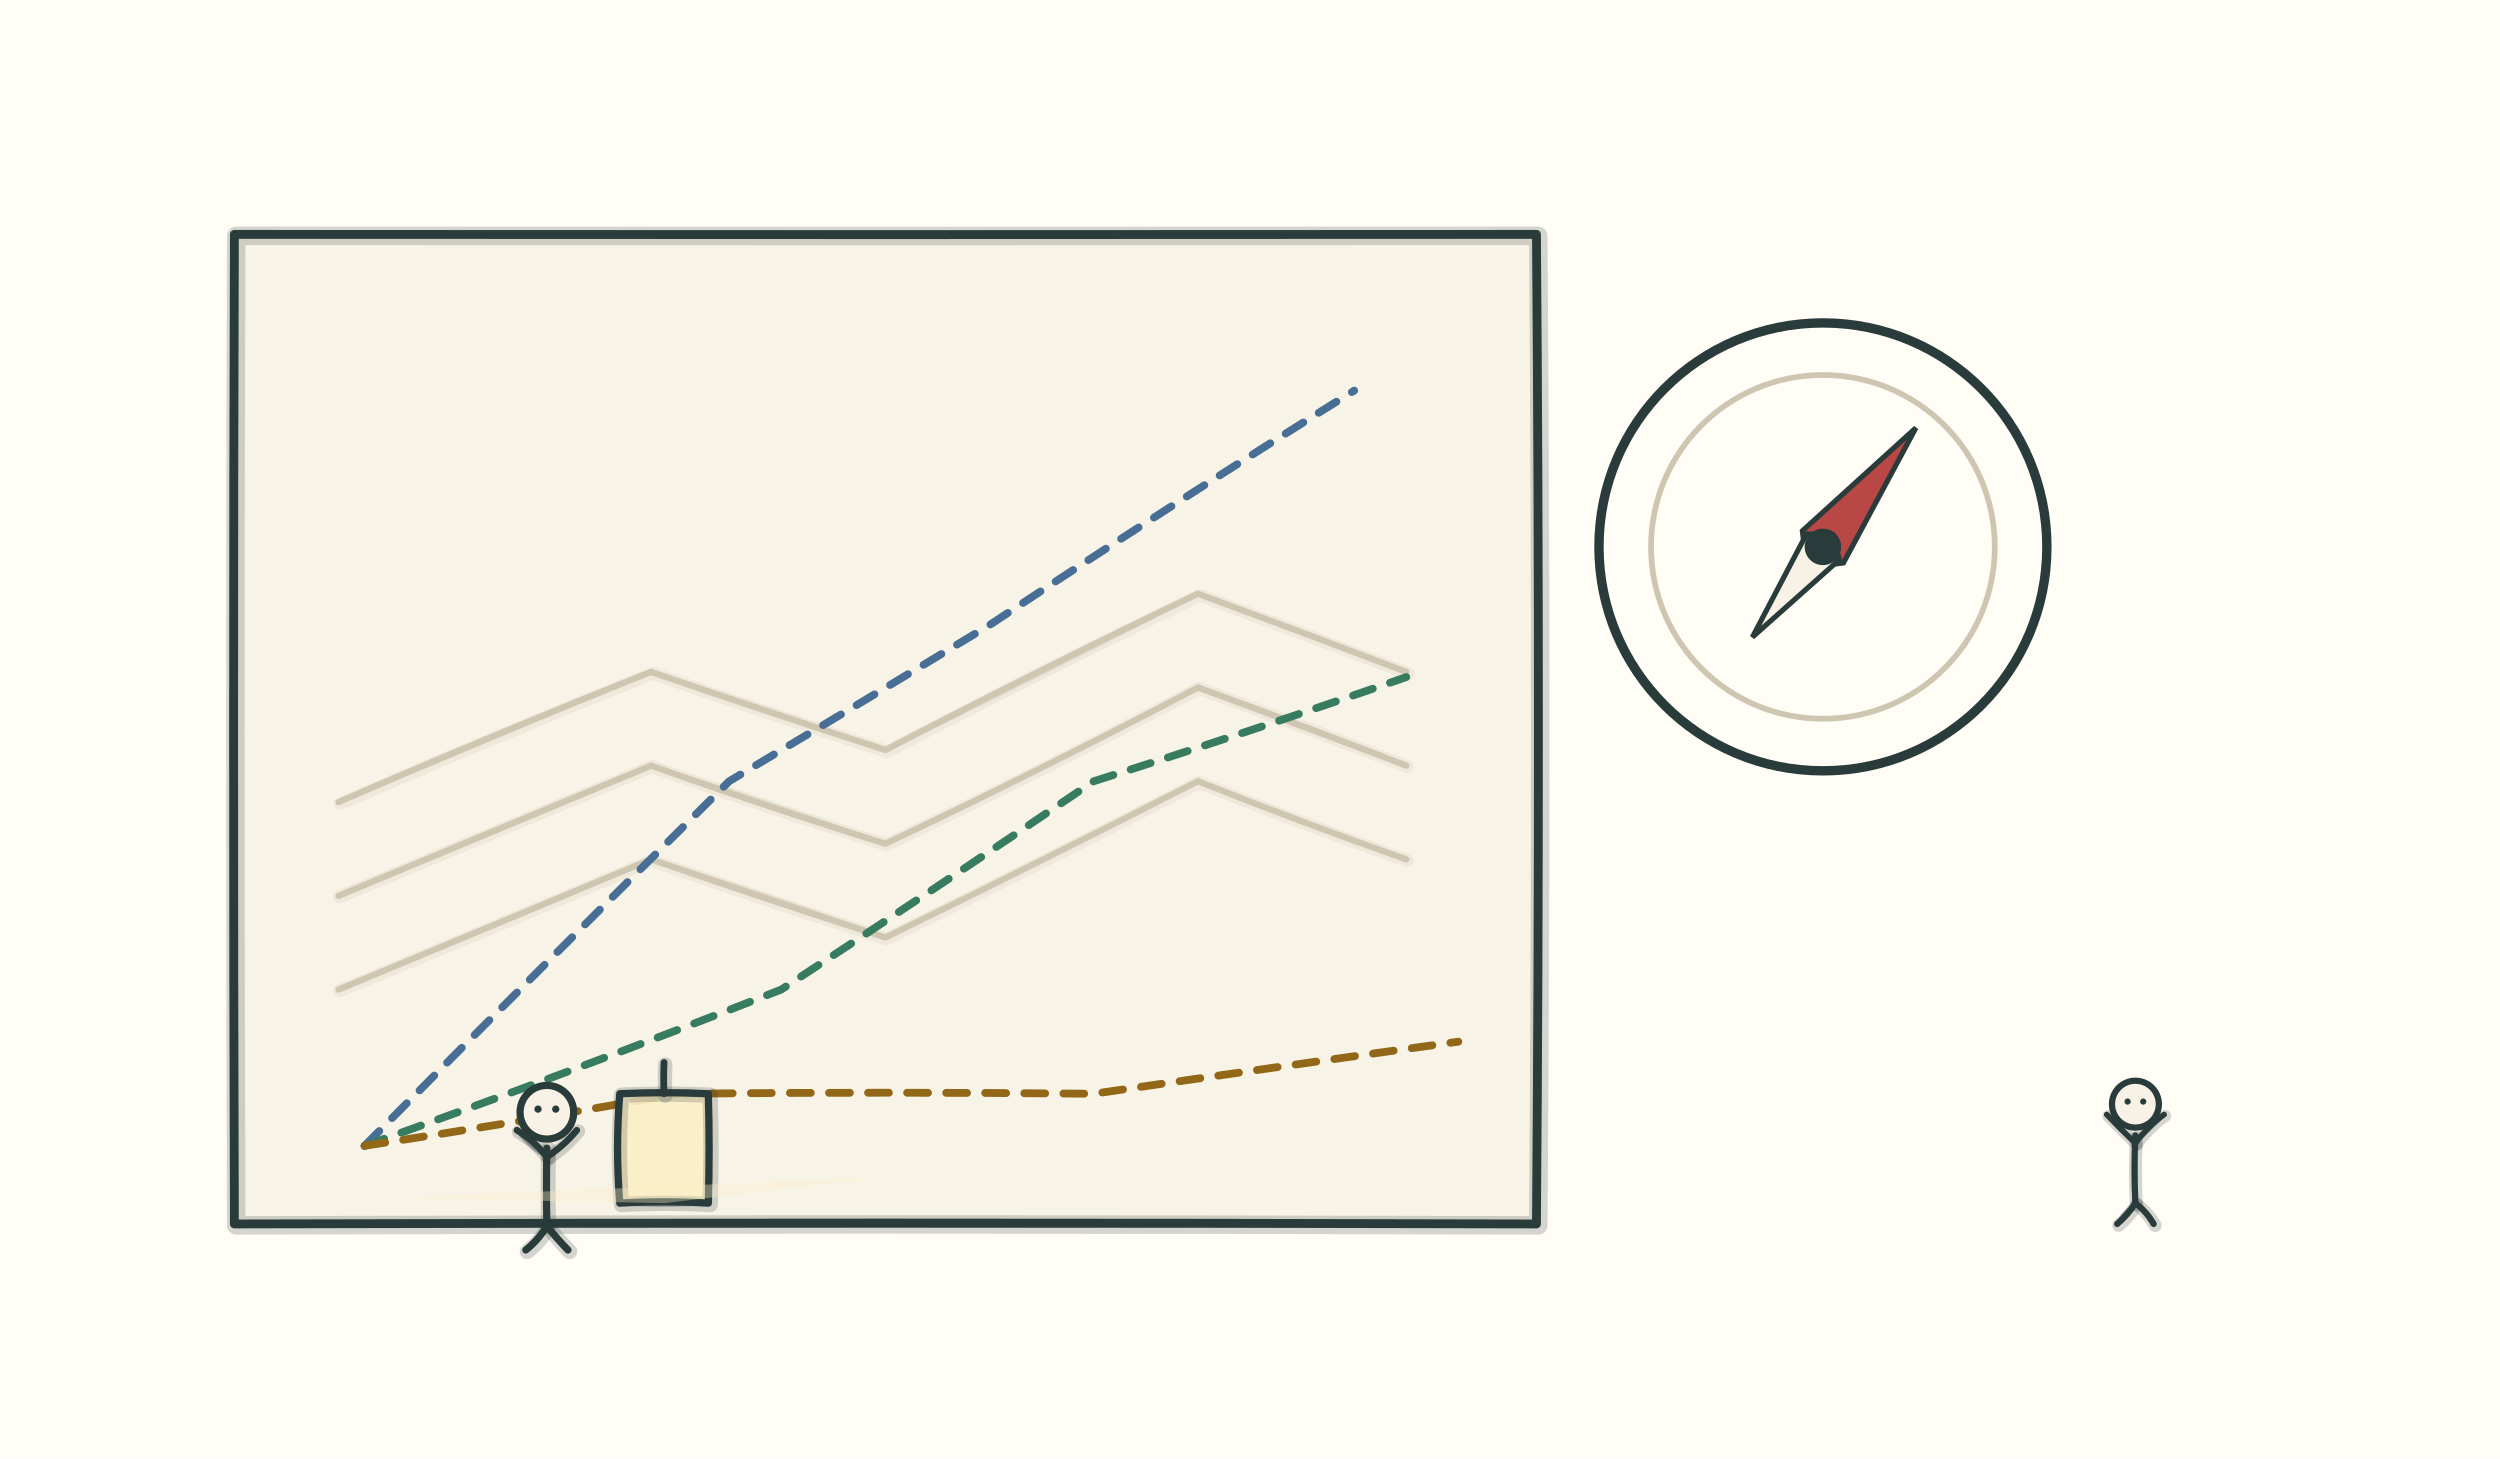
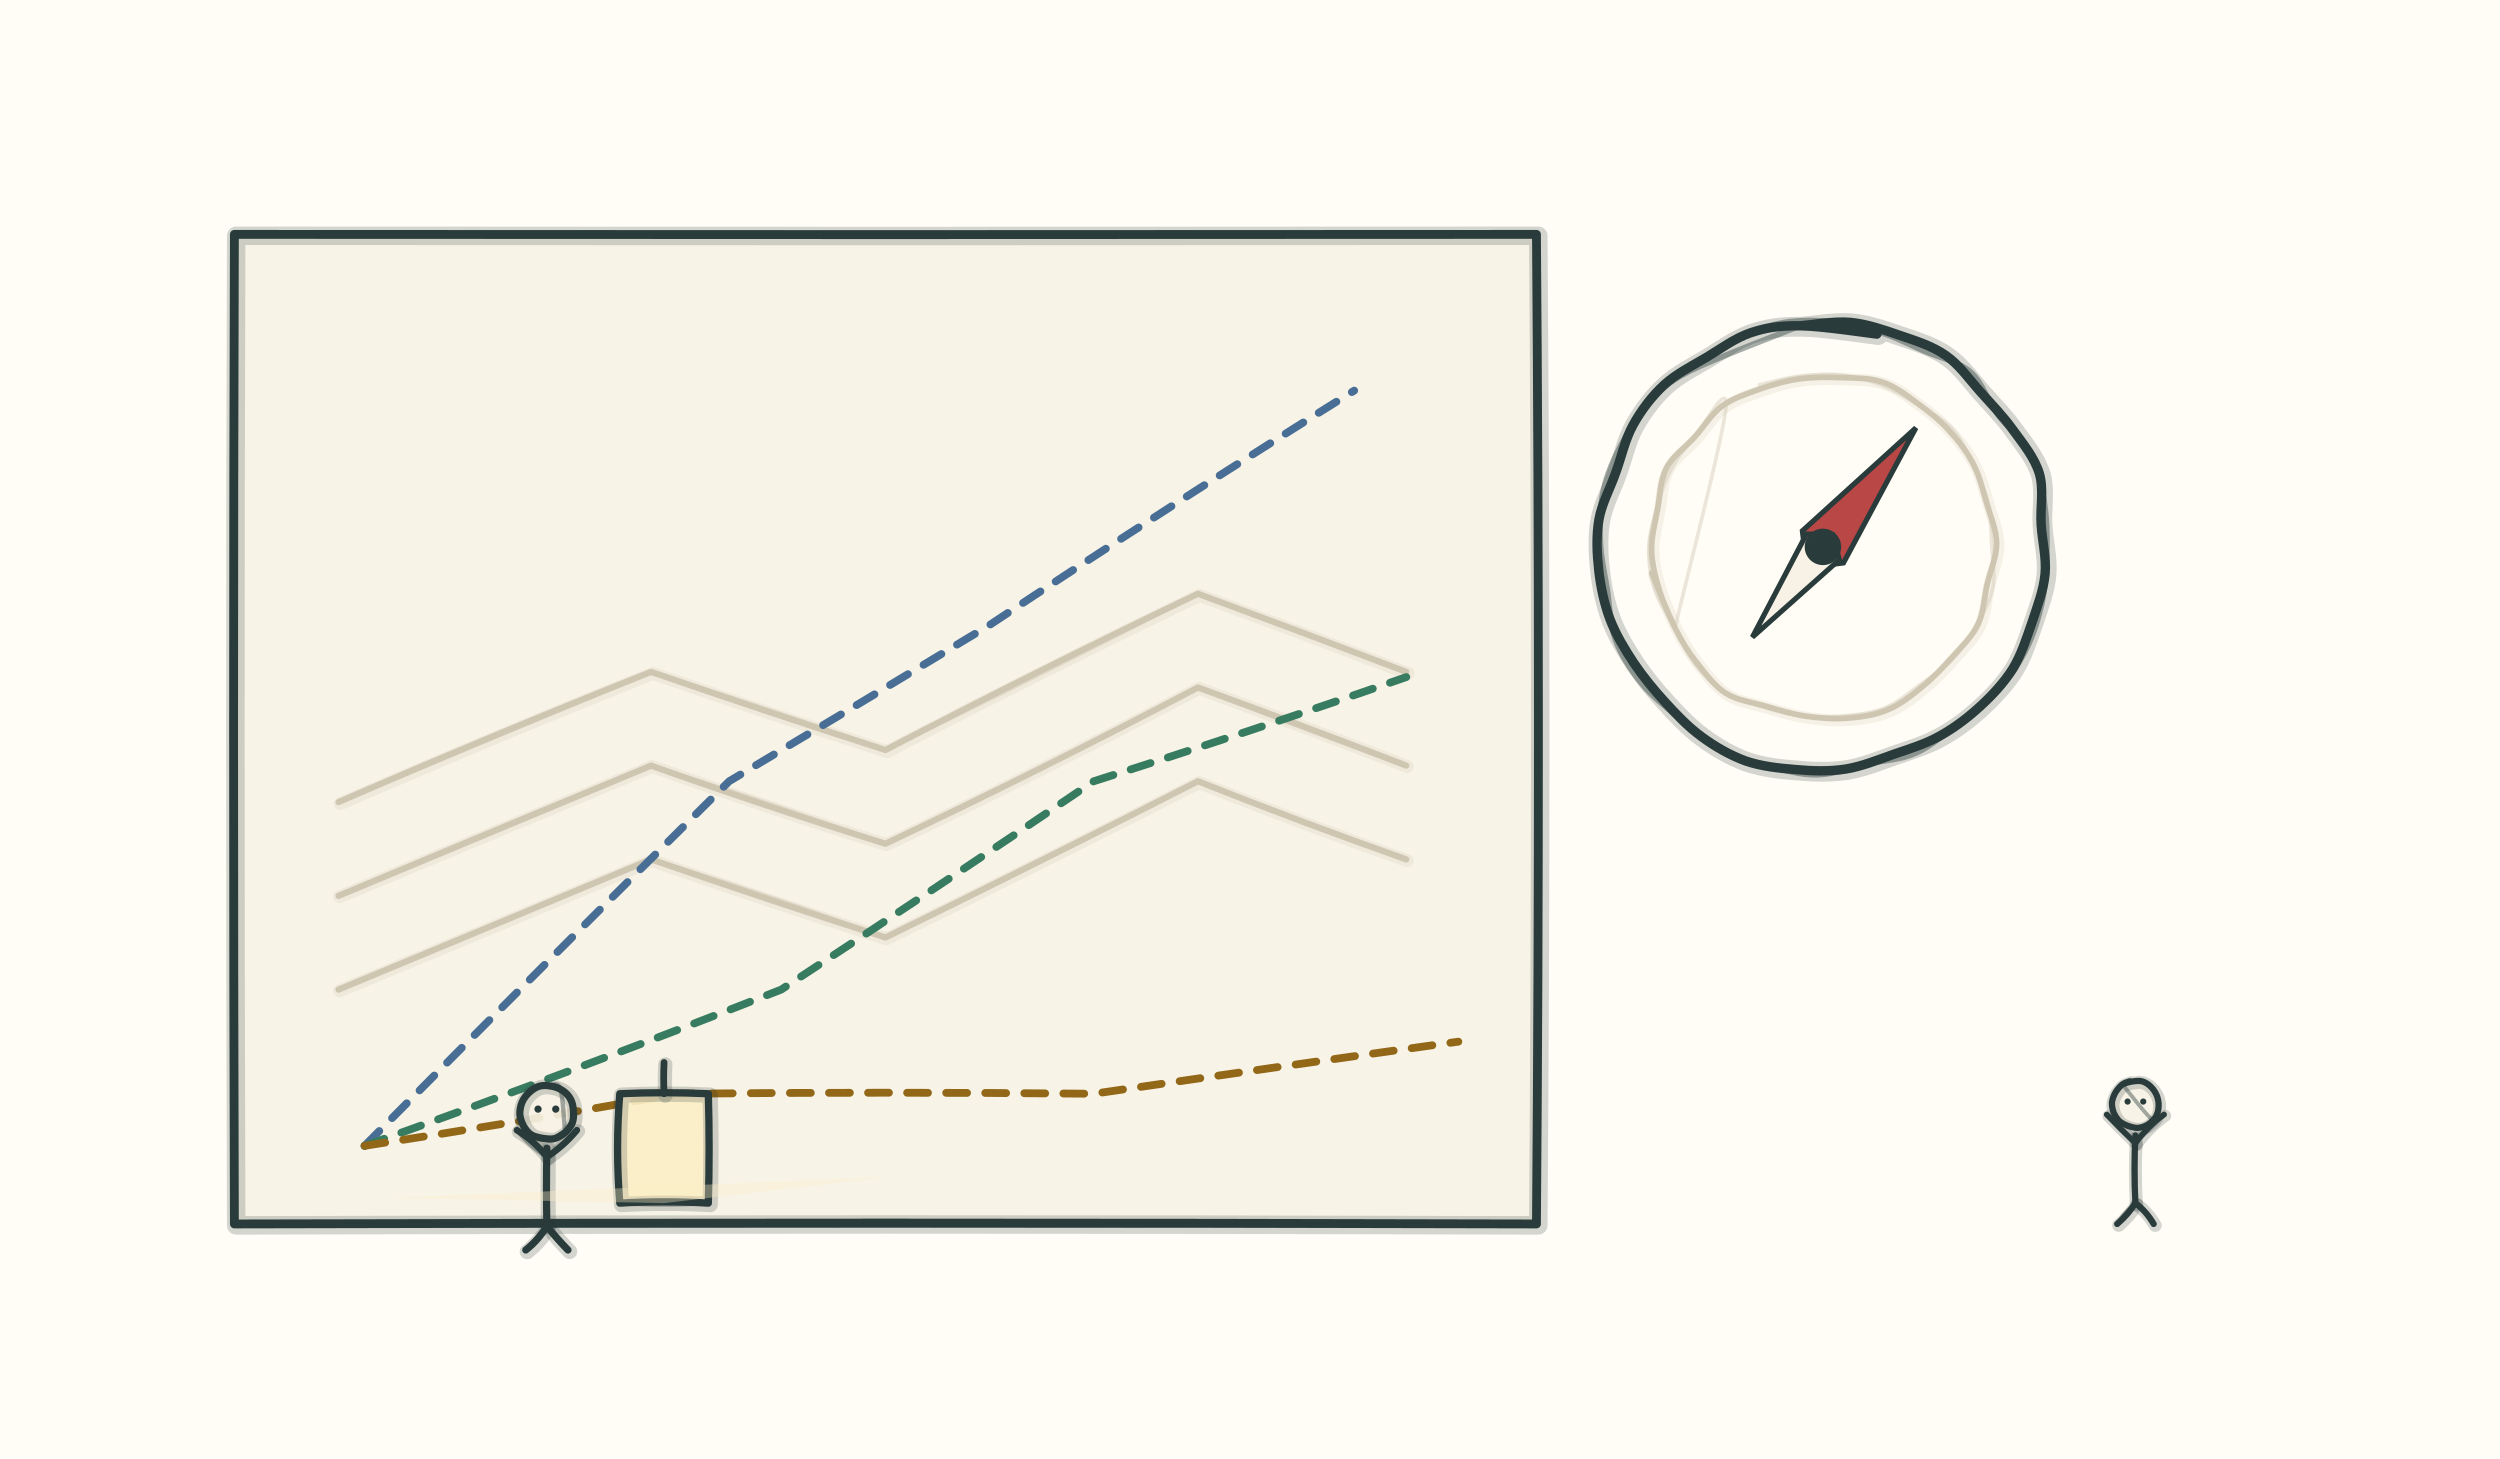
<svg xmlns="http://www.w3.org/2000/svg" viewBox="0 0 960 560" role="img" aria-labelledby="title desc">
  <defs>
    <pattern id="hatch-ink" width="7.0" height="7.0" patternUnits="userSpaceOnUse" patternTransform="rotate(45)">
      <line x1="0" y1="0" x2="0" y2="7.0" stroke="#293b3a" stroke-width="1.1" />
    </pattern>
    <pattern id="hatch-blue" width="7.0" height="7.0" patternUnits="userSpaceOnUse" patternTransform="rotate(45)">
      <line x1="0" y1="0" x2="0" y2="7.0" stroke="#496e96" stroke-width="1.1" />
    </pattern>
    <pattern id="hatch-red" width="8" height="8" patternUnits="userSpaceOnUse" patternTransform="rotate(45)">
      <line x1="0" y1="0" x2="0" y2="8" stroke="#b84745" stroke-width="1.1" />
    </pattern>
  </defs>
  <rect x="0" y="0" width="960" height="560" fill="#fffdf5" />
  <path d="M 90.0 90.0 Q 340.0 90.2 590.0 90.0 Q 591.5 280.0 590.0 470.0 Q 340.0 469.3 90.0 470.0 Q 89.4 280.0 90.0 90.0" fill="#f7f2e5" opacity="0.45" transform="translate(-0.00 -0.24)" />
  <path d="M 90.0 90.0 Q 340.0 90.2 590.0 90.0 Q 591.5 280.0 590.0 470.0 Q 340.0 469.3 90.0 470.0 Q 89.4 280.0 90.0 90.0" fill="#f7f2e5" opacity="0.85" />
  <path d="M 90.0 90.0 Q 340.0 90.2 590.0 90.0 Q 591.5 280.0 590.0 470.0 Q 340.0 469.3 90.0 470.0 Q 89.4 280.0 90.0 90.0" fill="none" stroke="#293b3a" stroke-width="7.1" stroke-opacity="0.2" stroke-linecap="round" stroke-linejoin="round" transform="translate(0.69 0.54)" />
  <path d="M 90.0 90.0 Q 340.0 89.0 590.0 90.0 Q 590.4 280.0 590.0 470.0 Q 340.0 471.0 90.0 470.0 Q 90.3 280.0 90.0 90.0" fill="none" stroke="#293b3a" stroke-width="2.1" stroke-opacity="0.42" stroke-linecap="round" stroke-linejoin="round" />
  <path d="M 90.0 90.0 Q 340.0 90.2 590.0 90.0 Q 591.5 280.0 590.0 470.0 Q 340.0 469.3 90.0 470.0 Q 89.4 280.0 90.0 90.0" fill="none" stroke="#293b3a" stroke-width="3.4" stroke-linecap="round" stroke-linejoin="round" />
  <path d="M 130.0 380.0 Q 190.0 355.1 250.0 330.0 Q 294.8 345.5 340.0 360.0 Q 400.3 330.5 460.0 300.0 Q 499.7 315.8 540.0 330.0" fill="none" stroke="#cfc6b2" stroke-width="5.0" stroke-opacity="0.2" stroke-linecap="round" stroke-linejoin="round" transform="translate(0.39 0.49)" />
  <path d="M 130.0 380.0 Q 189.9 354.7 250.0 330.0 Q 295.5 343.6 340.0 360.0 Q 400.4 330.9 460.0 300.0 Q 499.9 315.3 540.0 330.0" fill="none" stroke="#cfc6b2" stroke-width="1.5" stroke-opacity="0.42" stroke-linecap="round" stroke-linejoin="round" />
  <path d="M 130.0 380.0 Q 190.0 355.1 250.0 330.0 Q 294.8 345.5 340.0 360.0 Q 400.3 330.5 460.0 300.0 Q 499.7 315.8 540.0 330.0" fill="none" stroke="#cfc6b2" stroke-width="2.4" stroke-linecap="round" stroke-linejoin="round" />
  <path d="M 130.0 344.0 Q 190.0 319.0 250.0 294.0 Q 294.7 309.9 340.0 324.0 Q 400.6 295.3 460.0 264.0 Q 500.2 278.6 540.0 294.0" fill="none" stroke="#cfc6b2" stroke-width="5.0" stroke-opacity="0.2" stroke-linecap="round" stroke-linejoin="round" transform="translate(0.40 0.35)" />
  <path d="M 130.0 344.0 Q 189.6 318.0 250.0 294.0 Q 295.3 308.1 340.0 324.0 Q 400.6 295.3 460.0 264.0 Q 499.7 279.9 540.0 294.0" fill="none" stroke="#cfc6b2" stroke-width="1.5" stroke-opacity="0.42" stroke-linecap="round" stroke-linejoin="round" />
  <path d="M 130.0 344.0 Q 190.0 319.0 250.0 294.0 Q 294.7 309.9 340.0 324.0 Q 400.6 295.3 460.0 264.0 Q 500.2 278.6 540.0 294.0" fill="none" stroke="#cfc6b2" stroke-width="2.4" stroke-linecap="round" stroke-linejoin="round" />
  <path d="M 130.0 308.0 Q 189.6 282.1 250.0 258.0 Q 294.8 273.5 340.0 288.0 Q 399.5 257.0 460.0 228.0 Q 500.1 242.8 540.0 258.0" fill="none" stroke="#cfc6b2" stroke-width="5.0" stroke-opacity="0.2" stroke-linecap="round" stroke-linejoin="round" transform="translate(0.69 0.60)" />
  <path d="M 130.0 308.0 Q 190.1 283.3 250.0 258.0 Q 295.3 272.1 340.0 288.0 Q 400.5 258.9 460.0 228.0 Q 500.3 242.3 540.0 258.0" fill="none" stroke="#cfc6b2" stroke-width="1.5" stroke-opacity="0.42" stroke-linecap="round" stroke-linejoin="round" />
  <path d="M 130.0 308.0 Q 189.6 282.1 250.0 258.0 Q 294.8 273.5 340.0 288.0 Q 399.5 257.0 460.0 228.0 Q 500.1 242.8 540.0 258.0" fill="none" stroke="#cfc6b2" stroke-width="2.4" stroke-linecap="round" stroke-linejoin="round" />
  <path d="M 140.0 440.0 Q 209.6 369.6 280.0 300.0 Q 330.1 270.2 380.0 240.0 Q 449.4 194.0 520.0 150.0" fill="none" stroke="#496e96" stroke-width="3" stroke-linecap="round" stroke-linejoin="round" stroke-dasharray="8 7" />
  <path d="M 140.0 440.0 Q 220.5 411.3 300.0 380.0 Q 360.3 340.5 420.0 300.0 Q 480.3 280.9 540.0 260.0" fill="none" stroke="#377b60" stroke-width="3" stroke-linecap="round" stroke-linejoin="round" stroke-dasharray="8 7" />
  <path d="M 140.0 440.0 Q 200.1 430.8 260.0 420.0 Q 340.0 419.2 420.0 420.0 Q 490.0 409.7 560.0 400.0" fill="none" stroke="#926717" stroke-width="3" stroke-linecap="round" stroke-linejoin="round" stroke-dasharray="8 7" />
-   <circle cx="700" cy="210" r="86" fill="#fffdf5" stroke="#293b3a" stroke-width="3.6" />
-   <circle cx="700" cy="210" r="66" fill="none" stroke="#cfc6b2" stroke-width="2.2" />
+   <path d="M 691.3 125.1 C 697.7 124.4 704.2 123.2 710.6 123.8 C 716.9 124.4 723.2 126.6 729.3 128.7 C 735.4 130.8 742.0 132.8 747.2 136.5 C 752.4 140.1 756.3 145.8 760.6 150.6 C 764.9 155.4 769.3 159.9 773.0 165.1 C 776.8 170.3 781.3 175.8 783.1 181.8 C 784.9 187.9 783.4 195.0 783.8 201.4 C 784.2 207.8 785.9 214.2 785.3 220.5 C 784.7 226.7 782.3 232.9 780.3 239.0 C 778.2 245.0 776.2 251.4 772.9 256.8 C 769.5 262.2 764.9 267.1 760.2 271.4 C 755.5 275.7 750.2 279.7 744.7 282.7 C 739.2 285.8 733.0 287.6 727.0 289.7 C 721.0 291.8 715.0 294.3 708.8 295.3 C 702.5 296.3 695.9 296.1 689.5 295.5 C 683.1 295.0 676.4 294.3 670.3 292.2 C 664.3 290.0 658.4 286.6 653.3 282.8 C 648.1 279.0 643.6 274.2 639.3 269.5 C 635.0 264.8 631.0 259.9 627.4 254.6 C 623.9 249.3 620.5 243.7 618.2 237.7 C 616.0 231.8 614.6 225.2 613.9 218.8 C 613.2 212.5 612.9 205.7 614.0 199.5 C 615.1 193.2 618.4 187.4 620.5 181.3 C 622.7 175.3 624.0 168.8 627.1 163.2 C 630.2 157.6 634.3 152.1 639.0 147.8 C 643.7 143.5 649.7 140.5 655.3 137.2 C 660.8 133.9 666.1 129.9 672.2 127.8 C 678.2 125.8 684.9 125.8 691.3 125.1 Z" fill="#fffdf5" opacity="0.45" transform="translate(-0.49 0.08)" />
+   <path d="M 691.3 125.1 C 697.7 124.4 704.2 123.2 710.6 123.8 C 716.9 124.4 723.2 126.6 729.3 128.7 C 735.4 130.8 742.0 132.8 747.2 136.5 C 752.4 140.1 756.3 145.8 760.6 150.6 C 764.9 155.4 769.3 159.9 773.0 165.1 C 776.8 170.3 781.3 175.8 783.1 181.8 C 784.9 187.9 783.4 195.0 783.8 201.4 C 784.2 207.8 785.9 214.2 785.3 220.5 C 784.7 226.7 782.3 232.9 780.3 239.0 C 778.2 245.0 776.2 251.4 772.9 256.8 C 769.5 262.2 764.9 267.1 760.2 271.4 C 755.5 275.7 750.2 279.7 744.7 282.7 C 739.2 285.8 733.0 287.6 727.0 289.7 C 721.0 291.8 715.0 294.3 708.8 295.3 C 702.5 296.3 695.9 296.1 689.5 295.5 C 683.1 295.0 676.4 294.3 670.3 292.2 C 664.3 290.0 658.4 286.6 653.3 282.8 C 648.1 279.0 643.6 274.2 639.3 269.5 C 635.0 264.8 631.0 259.9 627.4 254.6 C 623.9 249.3 620.5 243.7 618.2 237.7 C 616.0 231.8 614.6 225.2 613.9 218.8 C 613.2 212.5 612.9 205.7 614.0 199.5 C 615.1 193.2 618.4 187.4 620.5 181.3 C 622.7 175.3 624.0 168.8 627.1 163.2 C 630.2 157.6 634.3 152.1 639.0 147.8 C 643.7 143.5 649.7 140.5 655.3 137.2 C 660.8 133.9 666.1 129.9 672.2 127.8 C 678.2 125.8 684.9 125.8 691.3 125.1 Z" fill="#fffdf5" opacity="0.85" />
+   <path d="M 691.3 125.1 C 694.5 124.9 704.2 123.2 710.6 123.8 C 716.9 124.4 723.2 126.6 729.3 128.7 C 735.4 130.8 742.0 132.8 747.2 136.5 C 752.4 140.1 756.3 145.8 760.6 150.6 C 764.9 155.4 769.3 159.9 773.0 165.1 C 776.8 170.3 781.3 175.8 783.1 181.8 C 784.9 187.9 783.4 195.0 783.8 201.4 C 784.2 207.8 785.9 214.2 785.3 220.5 C 784.7 226.7 782.3 232.9 780.3 239.0 C 778.2 245.0 776.2 251.4 772.9 256.8 C 769.5 262.2 764.9 267.1 760.2 271.4 C 755.5 275.7 750.2 279.7 744.7 282.7 C 739.2 285.8 733.0 287.6 727.0 289.7 C 721.0 291.8 715.0 294.3 708.8 295.3 C 702.5 296.3 695.9 296.1 689.5 295.5 C 683.1 295.0 676.4 294.3 670.3 292.2 C 664.3 290.0 658.4 286.6 653.3 282.8 C 648.1 279.0 643.6 274.2 639.3 269.5 C 635.0 264.8 631.0 259.9 627.4 254.6 C 623.9 249.3 620.5 243.7 618.2 237.7 C 616.0 231.8 614.6 225.2 613.9 218.8 C 613.2 212.5 612.9 205.7 614.0 199.5 C 615.1 193.2 618.4 187.4 620.5 181.3 C 622.7 175.3 624.0 168.8 627.1 163.2 C 630.2 157.6 634.3 152.1 639.0 147.8 C 643.7 143.5 649.7 140.5 655.3 137.2 C 660.8 133.9 666.1 129.9 672.2 127.8 C 678.2 125.8 683.2 125.0 691.3 125.1 C 699.4 125.2 715.8 127.7 720.7 128.3" fill="none" stroke="#293b3a" stroke-width="7.6" stroke-opacity="0.2" stroke-linecap="round" stroke-linejoin="round" transform="translate(0.53 0.37)" />
+   <path d="M 664.7 131.5 C 667.7 130.3 676.5 125.6 682.8 124.3 C 689.1 122.9 695.9 122.9 702.3 123.4 C 708.7 123.9 715.1 125.5 721.2 127.4 C 727.3 129.2 732.8 132.1 738.7 134.7 C 744.6 137.3 751.8 138.7 756.6 142.8 C 761.3 146.9 763.3 154.1 767.2 159.3 C 771.0 164.5 777.0 168.5 780.0 174.1 C 782.9 179.7 784.0 186.6 785.0 192.9 C 786.0 199.3 786.1 205.8 786.0 212.3 C 785.8 218.7 785.5 225.3 784.1 231.6 C 782.7 237.8 780.7 244.3 777.7 250.0 C 774.8 255.7 770.9 261.3 766.6 266.0 C 762.2 270.7 756.7 274.4 751.6 278.3 C 746.4 282.1 741.4 286.7 735.6 289.2 C 729.8 291.8 723.1 292.0 716.7 293.4 C 710.4 294.8 704.1 297.4 697.7 297.5 C 691.3 297.6 684.8 295.7 678.5 294.0 C 672.2 292.4 665.6 290.8 660.0 287.7 C 654.4 284.7 649.6 279.9 644.7 275.7 C 639.7 271.5 634.5 267.5 630.4 262.5 C 626.4 257.5 622.6 251.8 620.4 245.8 C 618.1 239.8 618.2 233.0 617.2 226.6 C 616.2 220.3 614.7 214.1 614.5 207.7 C 614.2 201.4 614.3 194.6 615.7 188.4 C 617.0 182.1 619.8 176.0 622.8 170.3 C 625.8 164.6 629.4 158.9 633.8 154.3 C 638.1 149.6 639.4 147.3 649.0 142.4 C 658.6 137.6 684.2 128.0 691.3 125.1" fill="none" stroke="#293b3a" stroke-width="2.2" stroke-opacity="0.42" stroke-linecap="round" stroke-linejoin="round" />
+   <path d="M 691.3 125.1 C 694.5 124.9 704.2 123.2 710.6 123.8 C 716.9 124.4 723.2 126.6 729.3 128.7 C 735.4 130.8 742.0 132.8 747.2 136.5 C 752.4 140.1 756.3 145.8 760.6 150.6 C 764.9 155.4 769.3 159.9 773.0 165.1 C 776.8 170.3 781.3 175.8 783.1 181.8 C 784.9 187.9 783.4 195.0 783.8 201.4 C 784.2 207.8 785.9 214.2 785.3 220.5 C 784.7 226.7 782.3 232.9 780.3 239.0 C 778.2 245.0 776.2 251.4 772.9 256.8 C 769.5 262.2 764.9 267.1 760.2 271.4 C 755.5 275.7 750.2 279.7 744.7 282.7 C 739.2 285.8 733.0 287.6 727.0 289.7 C 721.0 291.8 715.0 294.3 708.8 295.3 C 702.5 296.3 695.9 296.1 689.5 295.5 C 683.1 295.0 676.4 294.3 670.3 292.2 C 664.3 290.0 658.4 286.6 653.3 282.8 C 648.1 279.0 643.6 274.2 639.3 269.5 C 635.0 264.8 631.0 259.9 627.4 254.6 C 623.9 249.3 620.5 243.7 618.2 237.7 C 616.0 231.8 614.6 225.2 613.9 218.8 C 613.2 212.5 612.9 205.7 614.0 199.5 C 615.1 193.2 618.4 187.4 620.5 181.3 C 622.7 175.3 624.0 168.8 627.1 163.2 C 630.2 157.6 634.3 152.1 639.0 147.8 C 643.7 143.5 649.7 140.5 655.3 137.2 C 660.8 133.9 666.1 129.9 672.2 127.8 C 678.2 125.8 683.2 125.0 691.3 125.1 C 699.4 125.2 715.8 127.7 720.7 128.3" fill="none" stroke="#293b3a" stroke-width="3.6" stroke-linecap="round" stroke-linejoin="round" />
+   <path d="M 643.2 241.1 C 642.2 238.7 638.7 231.7 637.2 226.7 C 635.7 221.7 634.3 216.4 634.2 211.2 C 634.1 206.0 635.6 200.8 636.5 195.6 C 637.5 190.3 637.5 184.4 639.9 179.8 C 642.2 175.2 647.1 171.9 650.7 167.9 C 654.3 163.9 657.1 159.1 661.2 156.0 C 665.4 152.9 670.8 151.2 675.8 149.4 C 680.7 147.7 685.8 146.2 691.0 145.5 C 696.1 144.8 701.4 144.8 706.7 145.0 C 712.0 145.2 717.7 145.0 722.7 146.7 C 727.7 148.3 732.2 151.8 736.5 155.0 C 740.8 158.1 745.0 161.5 748.5 165.4 C 752.1 169.3 755.4 173.6 757.8 178.3 C 760.2 182.9 761.4 188.2 762.9 193.3 C 764.4 198.4 766.7 203.6 766.7 208.8 C 766.7 214.0 764.3 219.2 763.1 224.3 C 761.9 229.5 761.8 235.2 759.5 239.9 C 757.3 244.5 753.2 248.4 749.6 252.4 C 746.1 256.3 742.5 260.2 738.4 263.5 C 734.3 266.9 729.9 270.5 725.0 272.5 C 720.2 274.6 714.5 275.4 709.2 275.8 C 703.9 276.2 698.5 275.7 693.3 275.0 C 688.1 274.2 683.2 272.7 678.1 271.2 C 673.0 269.7 667.1 269.0 662.7 266.2 C 658.3 263.4 654.9 258.7 651.6 254.5 C 648.3 250.3 646.1 246.9 643.2 241.1 C 640.3 235.4 635.8 223.6 634.3 220.0" fill="none" stroke="#cfc6b2" stroke-width="4.6" stroke-opacity="0.2" stroke-linecap="round" stroke-linejoin="round" transform="translate(0.75 0.66)" />
+   <path d="M 675.6 147.7 C 678.3 147.1 686.1 145.0 691.4 144.4 C 696.7 143.8 702.1 143.4 707.3 144.0 C 712.6 144.6 717.9 146.1 722.8 148.0 C 727.7 150.0 732.2 152.8 736.7 155.6 C 741.3 158.4 746.4 161.0 749.9 164.9 C 753.4 168.8 755.5 174.2 757.7 179.0 C 760.0 183.8 762.4 188.6 763.6 193.7 C 764.8 198.7 764.5 204.1 764.8 209.4 C 765.1 214.7 766.3 220.3 765.3 225.4 C 764.4 230.6 761.5 235.6 758.9 240.2 C 756.3 244.8 753.4 249.4 749.7 253.2 C 746.1 257.0 741.5 259.8 737.3 262.9 C 733.0 266.0 728.9 269.7 724.1 271.7 C 719.3 273.7 713.8 274.4 708.5 274.9 C 703.3 275.5 698.0 275.6 692.8 275.0 C 687.6 274.5 682.4 273.1 677.3 271.6 C 672.3 270.1 666.7 268.7 662.3 265.8 C 657.8 263.0 653.8 258.8 650.6 254.6 C 647.4 250.4 645.5 245.3 642.9 240.7 C 640.4 236.0 637.1 231.6 635.5 226.6 C 633.8 221.6 633.0 215.9 633.1 210.7 C 633.2 205.4 634.8 200.0 636.3 195.0 C 637.7 189.9 639.3 184.7 641.8 180.2 C 644.2 175.6 647.5 171.3 651.0 167.4 C 654.5 163.6 664.0 144.8 662.7 157.1 C 661.4 169.3 646.4 227.1 643.2 241.1" fill="none" stroke="#cfc6b2" stroke-width="1.4" stroke-opacity="0.42" stroke-linecap="round" stroke-linejoin="round" />
+   <path d="M 643.2 241.1 C 642.2 238.7 638.7 231.7 637.2 226.7 C 635.7 221.7 634.3 216.4 634.2 211.2 C 634.1 206.0 635.6 200.8 636.5 195.6 C 637.5 190.3 637.5 184.4 639.9 179.8 C 642.2 175.2 647.1 171.9 650.7 167.9 C 654.3 163.9 657.1 159.1 661.2 156.0 C 665.4 152.9 670.8 151.2 675.8 149.4 C 680.7 147.7 685.8 146.2 691.0 145.5 C 696.1 144.8 701.4 144.8 706.7 145.0 C 712.0 145.2 717.7 145.0 722.7 146.7 C 727.7 148.3 732.2 151.8 736.5 155.0 C 740.8 158.1 745.0 161.5 748.5 165.4 C 752.1 169.3 755.4 173.6 757.8 178.3 C 760.2 182.9 761.4 188.2 762.9 193.3 C 764.4 198.4 766.7 203.6 766.7 208.8 C 766.7 214.0 764.3 219.2 763.1 224.3 C 761.9 229.5 761.8 235.2 759.5 239.9 C 757.3 244.5 753.2 248.4 749.6 252.4 C 746.1 256.3 742.5 260.2 738.4 263.5 C 734.3 266.9 729.9 270.5 725.0 272.5 C 720.2 274.6 714.5 275.4 709.2 275.8 C 703.9 276.2 698.5 275.7 693.3 275.0 C 688.1 274.2 683.2 272.7 678.1 271.2 C 673.0 269.7 667.1 269.0 662.7 266.2 C 658.3 263.4 654.9 258.7 651.6 254.5 C 648.3 250.3 646.1 246.9 643.2 241.1 C 640.3 235.4 635.8 223.6 634.3 220.0" fill="none" stroke="#cfc6b2" stroke-width="2.2" stroke-linecap="round" stroke-linejoin="round" />
  <g transform="rotate(38 700 210)">
    <path d="M 700 152 L 710 210 L 700 220 L 690 210 Z" fill="#b84745" stroke="#293b3a" stroke-width="2" />
    <path d="M 700 254 L 708 210 L 700 204 L 692 210 Z" fill="#f7f2e5" stroke="#293b3a" stroke-width="2" />
  </g>
  <circle cx="700" cy="210" r="7" fill="#293b3a" />
-   <circle cx="210.0" cy="427.1" r="10.3" fill="#f7f2e5" stroke="#293b3a" stroke-width="2.76" />
+   <path d="M 217.0 434.9 C 215.9 435.9 214.4 436.9 212.9 437.2 C 211.5 437.6 209.8 437.3 208.3 437.1 C 206.8 436.8 205.1 436.5 203.9 435.7 C 202.7 434.9 201.6 433.5 200.9 432.1 C 200.2 430.8 199.7 429.2 199.6 427.7 C 199.6 426.2 199.9 424.6 200.5 423.2 C 201.1 421.8 202.1 420.5 203.2 419.5 C 204.3 418.5 205.7 417.5 207.1 417.1 C 208.5 416.7 210.2 416.8 211.7 417.1 C 213.2 417.3 214.7 417.9 215.9 418.7 C 217.2 419.5 218.4 420.7 219.1 422.1 C 219.8 423.4 220.1 425.0 220.2 426.5 C 220.3 428.0 220.3 429.7 219.8 431.1 C 219.2 432.5 218.1 433.9 217.0 434.9 Z" fill="#f7f2e5" opacity="0.45" transform="translate(-0.49 -0.12)" />
+   <path d="M 217.0 434.9 C 215.9 435.9 214.4 436.9 212.9 437.2 C 211.5 437.6 209.8 437.3 208.3 437.1 C 206.8 436.8 205.1 436.5 203.9 435.7 C 202.7 434.9 201.6 433.5 200.9 432.1 C 200.2 430.8 199.7 429.2 199.6 427.7 C 199.6 426.2 199.9 424.6 200.5 423.2 C 201.1 421.8 202.1 420.5 203.2 419.5 C 204.3 418.5 205.7 417.5 207.1 417.1 C 208.5 416.7 210.2 416.8 211.7 417.1 C 213.2 417.3 214.7 417.9 215.9 418.7 C 217.2 419.5 218.4 420.7 219.1 422.1 C 219.8 423.4 220.1 425.0 220.2 426.5 C 220.3 428.0 220.3 429.7 219.8 431.1 C 219.2 432.5 218.1 433.9 217.0 434.9 Z" fill="#f7f2e5" opacity="0.85" />
+   <path d="M 217.0 434.9 C 216.3 435.3 214.4 436.9 212.9 437.2 C 211.5 437.6 209.8 437.3 208.3 437.1 C 206.8 436.8 205.1 436.5 203.9 435.7 C 202.7 434.9 201.6 433.5 200.9 432.1 C 200.2 430.8 199.7 429.2 199.6 427.7 C 199.6 426.2 199.9 424.6 200.5 423.2 C 201.1 421.8 202.1 420.5 203.2 419.5 C 204.3 418.5 205.7 417.5 207.1 417.1 C 208.5 416.7 210.2 416.8 211.7 417.1 C 213.2 417.3 214.7 417.9 215.9 418.7 C 217.2 419.5 218.4 420.7 219.1 422.1 C 219.8 423.4 220.1 425.0 220.2 426.5 C 220.3 428.0 220.3 429.7 219.8 431.1 C 219.2 432.5 218.0 434.0 217.0 434.9 C 216.0 435.9 214.4 436.6 213.9 436.9" fill="none" stroke="#293b3a" stroke-width="5.8" stroke-opacity="0.2" stroke-linecap="round" stroke-linejoin="round" transform="translate(0.59 0.49)" />
+   <path d="M 218.7 421.2 C 219.0 422.0 220.2 424.1 220.5 425.6 C 220.7 427.1 220.5 428.8 220.1 430.3 C 219.6 431.7 218.7 433.2 217.7 434.3 C 216.6 435.4 215.1 436.3 213.7 436.8 C 212.3 437.2 210.7 437.4 209.2 437.2 C 207.7 437.1 206.1 436.8 204.8 436.0 C 203.5 435.3 202.4 434.0 201.5 432.8 C 200.7 431.6 199.8 430.1 199.6 428.6 C 199.4 427.2 199.8 425.5 200.3 424.1 C 200.8 422.6 201.4 421.1 202.4 420.0 C 203.4 418.8 204.8 417.8 206.2 417.3 C 207.6 416.7 209.3 416.5 210.8 416.7 C 212.3 416.8 214.2 415.2 215.2 418.2 C 216.2 421.2 216.7 432.1 217.0 434.9" fill="none" stroke="#293b3a" stroke-width="1.7" stroke-opacity="0.42" stroke-linecap="round" stroke-linejoin="round" />
+   <path d="M 217.0 434.9 C 216.3 435.3 214.4 436.9 212.9 437.2 C 211.5 437.6 209.8 437.3 208.3 437.1 C 206.8 436.8 205.1 436.5 203.9 435.7 C 202.7 434.9 201.6 433.5 200.9 432.1 C 200.2 430.8 199.7 429.2 199.6 427.7 C 199.6 426.2 199.9 424.6 200.5 423.2 C 201.1 421.8 202.1 420.5 203.2 419.5 C 204.3 418.5 205.7 417.5 207.1 417.1 C 208.5 416.7 210.2 416.8 211.7 417.1 C 213.2 417.3 214.7 417.9 215.9 418.7 C 217.2 419.5 218.4 420.7 219.1 422.1 C 219.8 423.4 220.1 425.0 220.2 426.5 C 220.3 428.0 220.3 429.7 219.8 431.1 C 219.2 432.5 218.0 434.0 217.0 434.9 C 216.0 435.9 214.4 436.6 213.9 436.9" fill="none" stroke="#293b3a" stroke-width="2.76" stroke-linecap="round" stroke-linejoin="round" />
  <circle cx="206.6" cy="425.9" r="1.4" fill="#293b3a" />
  <circle cx="213.4" cy="425.9" r="1.4" fill="#293b3a" />
  <path d="M 210.0 470.8 Q 209.7 455.9 210.0 440.9" fill="none" stroke="#293b3a" stroke-width="5.8" stroke-opacity="0.2" stroke-linecap="round" stroke-linejoin="round" transform="translate(0.61 0.35)" />
  <path d="M 210.0 470.8 Q 209.6 455.9 210.0 440.9" fill="none" stroke="#293b3a" stroke-width="1.7" stroke-opacity="0.42" stroke-linecap="round" stroke-linejoin="round" />
  <path d="M 210.0 470.8 Q 209.7 455.9 210.0 440.9" fill="none" stroke="#293b3a" stroke-width="2.76" stroke-linecap="round" stroke-linejoin="round" />
  <path d="M 210.0 444.3 Q 216.5 440.0 221.5 434.0" fill="none" stroke="#293b3a" stroke-width="5.3" stroke-opacity="0.2" stroke-linecap="round" stroke-linejoin="round" transform="translate(0.55 0.37)" />
  <path d="M 210.0 444.3 Q 216.0 439.5 221.5 434.0" fill="none" stroke="#293b3a" stroke-width="1.6" stroke-opacity="0.42" stroke-linecap="round" stroke-linejoin="round" />
  <path d="M 210.0 444.3 Q 216.5 440.0 221.5 434.0" fill="none" stroke="#293b3a" stroke-width="2.53" stroke-linecap="round" stroke-linejoin="round" />
  <path d="M 210.0 444.3 Q 205.2 438.1 198.5 434.0" fill="none" stroke="#293b3a" stroke-width="5.3" stroke-opacity="0.2" stroke-linecap="round" stroke-linejoin="round" transform="translate(0.69 0.60)" />
  <path d="M 210.0 444.3 Q 203.3 440.2 198.5 434.0" fill="none" stroke="#293b3a" stroke-width="1.6" stroke-opacity="0.42" stroke-linecap="round" stroke-linejoin="round" />
  <path d="M 210.0 444.3 Q 205.2 438.1 198.5 434.0" fill="none" stroke="#293b3a" stroke-width="2.53" stroke-linecap="round" stroke-linejoin="round" />
  <path d="M 210.0 470.8 Q 213.8 475.6 218.1 480.0" fill="none" stroke="#293b3a" stroke-width="5.8" stroke-opacity="0.2" stroke-linecap="round" stroke-linejoin="round" transform="translate(0.66 0.59)" />
  <path d="M 210.0 470.8 Q 214.4 475.1 218.1 480.0" fill="none" stroke="#293b3a" stroke-width="1.7" stroke-opacity="0.42" stroke-linecap="round" stroke-linejoin="round" />
  <path d="M 210.0 470.8 Q 213.8 475.6 218.1 480.0" fill="none" stroke="#293b3a" stroke-width="2.76" stroke-linecap="round" stroke-linejoin="round" />
  <path d="M 210.0 470.8 Q 206.8 476.1 201.9 480.0" fill="none" stroke="#293b3a" stroke-width="5.8" stroke-opacity="0.2" stroke-linecap="round" stroke-linejoin="round" transform="translate(0.56 0.64)" />
  <path d="M 210.0 470.8 Q 206.2 475.6 201.9 480.0" fill="none" stroke="#293b3a" stroke-width="1.7" stroke-opacity="0.42" stroke-linecap="round" stroke-linejoin="round" />
  <path d="M 210.0 470.8 Q 206.8 476.1 201.9 480.0" fill="none" stroke="#293b3a" stroke-width="2.76" stroke-linecap="round" stroke-linejoin="round" />
  <path d="M 238.0 420.0 Q 255.0 419.2 272.0 420.0 Q 272.6 441.0 272.0 462.0 Q 255.0 461.0 238.0 462.0 Q 236.3 441.0 238.0 420.0" fill="#fbefc7" opacity="0.45" transform="translate(-0.47 -0.31)" />
  <path d="M 238.0 420.0 Q 255.0 419.2 272.0 420.0 Q 272.6 441.0 272.0 462.0 Q 255.0 461.0 238.0 462.0 Q 236.3 441.0 238.0 420.0" fill="#fbefc7" opacity="0.85" />
  <path d="M 238.0 420.0 Q 255.0 419.2 272.0 420.0 Q 272.6 441.0 272.0 462.0 Q 255.0 461.0 238.0 462.0 Q 236.3 441.0 238.0 420.0" fill="none" stroke="#293b3a" stroke-width="5.9" stroke-opacity="0.2" stroke-linecap="round" stroke-linejoin="round" transform="translate(0.70 0.55)" />
  <path d="M 238.0 420.0 Q 255.0 419.7 272.0 420.0 Q 272.5 441.0 272.0 462.0 Q 255.0 463.0 238.0 462.0 Q 236.7 441.0 238.0 420.0" fill="none" stroke="#293b3a" stroke-width="1.7" stroke-opacity="0.42" stroke-linecap="round" stroke-linejoin="round" />
  <path d="M 238.0 420.0 Q 255.0 419.2 272.0 420.0 Q 272.6 441.0 272.0 462.0 Q 255.0 461.0 238.0 462.0 Q 236.3 441.0 238.0 420.0" fill="none" stroke="#293b3a" stroke-width="2.8" stroke-linecap="round" stroke-linejoin="round" />
  <path d="M 255.0 420.0 Q 254.7 414.0 255.0 408.0" fill="none" stroke="#293b3a" stroke-width="5.5" stroke-opacity="0.2" stroke-linecap="round" stroke-linejoin="round" transform="translate(0.47 0.74)" />
  <path d="M 255.0 420.0 Q 255.4 414.0 255.0 408.0" fill="none" stroke="#293b3a" stroke-width="1.6" stroke-opacity="0.42" stroke-linecap="round" stroke-linejoin="round" />
  <path d="M 255.0 420.0 Q 254.7 414.0 255.0 408.0" fill="none" stroke="#293b3a" stroke-width="2.6" stroke-linecap="round" stroke-linejoin="round" />
  <path d="M 255 462 L 150 460 L 340 452 Z" fill="#fbefc7" opacity="0.35" />
-   <circle cx="820.0" cy="424.0" r="9.0" fill="#f7f2e5" stroke="#293b3a" stroke-width="2.4" />
+   <path d="M 815.0 416.4 C 816.0 415.7 817.5 415.4 818.8 415.3 C 820.1 415.1 821.6 414.9 822.8 415.3 C 824.1 415.7 825.3 416.6 826.2 417.6 C 827.1 418.5 827.8 419.7 828.3 420.9 C 828.7 422.1 829.0 423.5 828.9 424.8 C 828.9 426.1 828.5 427.6 827.9 428.7 C 827.2 429.8 826.2 430.9 825.0 431.7 C 823.9 432.4 822.5 433.0 821.2 433.1 C 819.9 433.2 818.5 432.8 817.3 432.4 C 816.0 431.9 814.7 431.3 813.8 430.5 C 812.9 429.6 812.1 428.3 811.6 427.1 C 811.2 425.9 810.9 424.5 811.0 423.2 C 811.2 421.9 811.7 420.6 812.4 419.4 C 813.1 418.3 813.9 417.1 815.0 416.4 Z" fill="#f7f2e5" opacity="0.45" transform="translate(-0.90 -0.24)" />
+   <path d="M 815.0 416.4 C 816.0 415.7 817.5 415.4 818.8 415.3 C 820.1 415.1 821.6 414.9 822.8 415.3 C 824.1 415.7 825.3 416.6 826.2 417.6 C 827.1 418.5 827.8 419.7 828.3 420.9 C 828.7 422.1 829.0 423.5 828.9 424.8 C 828.9 426.1 828.5 427.6 827.9 428.7 C 827.2 429.8 826.2 430.9 825.0 431.7 C 823.9 432.4 822.5 433.0 821.2 433.1 C 819.9 433.2 818.5 432.8 817.3 432.4 C 816.0 431.9 814.7 431.3 813.8 430.5 C 812.9 429.6 812.1 428.3 811.6 427.1 C 811.2 425.9 810.9 424.5 811.0 423.2 C 811.2 421.9 811.7 420.6 812.4 419.4 C 813.1 418.3 813.9 417.1 815.0 416.4 Z" fill="#f7f2e5" opacity="0.85" />
+   <path d="M 815.0 416.4 C 815.6 416.2 817.5 415.4 818.8 415.3 C 820.1 415.1 821.6 414.9 822.8 415.3 C 824.1 415.7 825.3 416.6 826.2 417.6 C 827.1 418.5 827.8 419.7 828.3 420.9 C 828.7 422.1 829.0 423.5 828.9 424.8 C 828.9 426.1 828.5 427.6 827.9 428.7 C 827.2 429.8 826.2 430.9 825.0 431.7 C 823.9 432.4 822.5 433.0 821.2 433.1 C 819.9 433.2 818.5 432.8 817.3 432.4 C 816.0 431.9 814.7 431.3 813.8 430.5 C 812.9 429.6 812.1 428.3 811.6 427.1 C 811.2 425.9 810.9 424.5 811.0 423.2 C 811.2 421.9 811.7 420.6 812.4 419.4 C 813.1 418.3 814.1 417.1 815.0 416.4 C 815.9 415.7 817.4 415.4 817.9 415.2" fill="none" stroke="#293b3a" stroke-width="5.0" stroke-opacity="0.2" stroke-linecap="round" stroke-linejoin="round" transform="translate(0.38 0.60)" />
+   <path d="M 823.2 432.3 C 822.6 432.4 820.6 433.1 819.3 433.0 C 818.0 432.9 816.6 432.5 815.5 431.8 C 814.4 431.1 813.4 430.1 812.6 429.0 C 811.9 427.9 811.5 426.6 811.2 425.3 C 811.0 424.0 810.9 422.5 811.3 421.3 C 811.6 420.0 812.4 418.7 813.4 417.8 C 814.3 416.9 815.6 416.2 816.8 415.7 C 818.0 415.2 819.4 414.8 820.7 414.9 C 822.0 415.0 823.4 415.6 824.5 416.2 C 825.7 416.9 826.8 417.8 827.5 418.9 C 828.3 420.0 828.8 421.4 828.9 422.7 C 829.1 424.0 828.9 425.4 828.5 426.7 C 828.2 427.9 828.9 431.9 826.7 430.2 C 824.4 428.5 816.9 418.7 815.0 416.4" fill="none" stroke="#293b3a" stroke-width="1.5" stroke-opacity="0.42" stroke-linecap="round" stroke-linejoin="round" />
+   <path d="M 815.0 416.4 C 815.6 416.2 817.5 415.4 818.8 415.3 C 820.1 415.1 821.6 414.9 822.8 415.3 C 824.1 415.7 825.3 416.6 826.2 417.6 C 827.1 418.5 827.8 419.7 828.3 420.9 C 828.7 422.1 829.0 423.5 828.9 424.8 C 828.9 426.1 828.5 427.6 827.9 428.7 C 827.2 429.8 826.2 430.9 825.0 431.7 C 823.9 432.4 822.5 433.0 821.2 433.1 C 819.9 433.2 818.5 432.8 817.3 432.4 C 816.0 431.9 814.7 431.3 813.8 430.5 C 812.9 429.6 812.1 428.3 811.6 427.1 C 811.2 425.9 810.9 424.5 811.0 423.2 C 811.2 421.9 811.7 420.6 812.4 419.4 C 813.1 418.3 814.1 417.1 815.0 416.4 C 815.9 415.7 817.4 415.4 817.9 415.2" fill="none" stroke="#293b3a" stroke-width="2.4" stroke-linecap="round" stroke-linejoin="round" />
  <circle cx="817.0" cy="423.0" r="1.2" fill="#293b3a" />
  <circle cx="823.0" cy="423.0" r="1.2" fill="#293b3a" />
  <path d="M 820.0 462.0 Q 819.3 449.0 820.0 436.0" fill="none" stroke="#293b3a" stroke-width="5.0" stroke-opacity="0.2" stroke-linecap="round" stroke-linejoin="round" transform="translate(0.35 0.70)" />
  <path d="M 820.0 462.0 Q 820.1 449.0 820.0 436.0" fill="none" stroke="#293b3a" stroke-width="1.5" stroke-opacity="0.42" stroke-linecap="round" stroke-linejoin="round" />
  <path d="M 820.0 462.0 Q 819.3 449.0 820.0 436.0" fill="none" stroke="#293b3a" stroke-width="2.4" stroke-linecap="round" stroke-linejoin="round" />
  <path d="M 820.0 439.0 Q 824.6 432.6 831.0 428.0" fill="none" stroke="#293b3a" stroke-width="4.6" stroke-opacity="0.2" stroke-linecap="round" stroke-linejoin="round" transform="translate(0.45 0.49)" />
  <path d="M 820.0 439.0 Q 825.6 433.6 831.0 428.0" fill="none" stroke="#293b3a" stroke-width="1.4" stroke-opacity="0.42" stroke-linecap="round" stroke-linejoin="round" />
  <path d="M 820.0 439.0 Q 824.6 432.6 831.0 428.0" fill="none" stroke="#293b3a" stroke-width="2.2" stroke-linecap="round" stroke-linejoin="round" />
  <path d="M 820.0 439.0 Q 814.4 433.6 809.0 428.0" fill="none" stroke="#293b3a" stroke-width="4.6" stroke-opacity="0.2" stroke-linecap="round" stroke-linejoin="round" transform="translate(0.65 0.63)" />
  <path d="M 820.0 439.0 Q 813.9 434.1 809.0 428.0" fill="none" stroke="#293b3a" stroke-width="1.4" stroke-opacity="0.42" stroke-linecap="round" stroke-linejoin="round" />
  <path d="M 820.0 439.0 Q 814.4 433.6 809.0 428.0" fill="none" stroke="#293b3a" stroke-width="2.2" stroke-linecap="round" stroke-linejoin="round" />
  <path d="M 820.0 462.0 Q 824.3 465.3 827.0 470.0" fill="none" stroke="#293b3a" stroke-width="5.0" stroke-opacity="0.2" stroke-linecap="round" stroke-linejoin="round" transform="translate(0.60 0.57)" />
  <path d="M 820.0 462.0 Q 824.3 465.3 827.0 470.0" fill="none" stroke="#293b3a" stroke-width="1.5" stroke-opacity="0.42" stroke-linecap="round" stroke-linejoin="round" />
  <path d="M 820.0 462.0 Q 824.3 465.3 827.0 470.0" fill="none" stroke="#293b3a" stroke-width="2.4" stroke-linecap="round" stroke-linejoin="round" />
  <path d="M 820.0 462.0 Q 817.1 466.5 813.0 470.0" fill="none" stroke="#293b3a" stroke-width="5.0" stroke-opacity="0.2" stroke-linecap="round" stroke-linejoin="round" transform="translate(0.57 0.53)" />
  <path d="M 820.0 462.0 Q 815.8 465.4 813.0 470.0" fill="none" stroke="#293b3a" stroke-width="1.5" stroke-opacity="0.42" stroke-linecap="round" stroke-linejoin="round" />
  <path d="M 820.0 462.0 Q 817.1 466.5 813.0 470.0" fill="none" stroke="#293b3a" stroke-width="2.4" stroke-linecap="round" stroke-linejoin="round" />
</svg>
